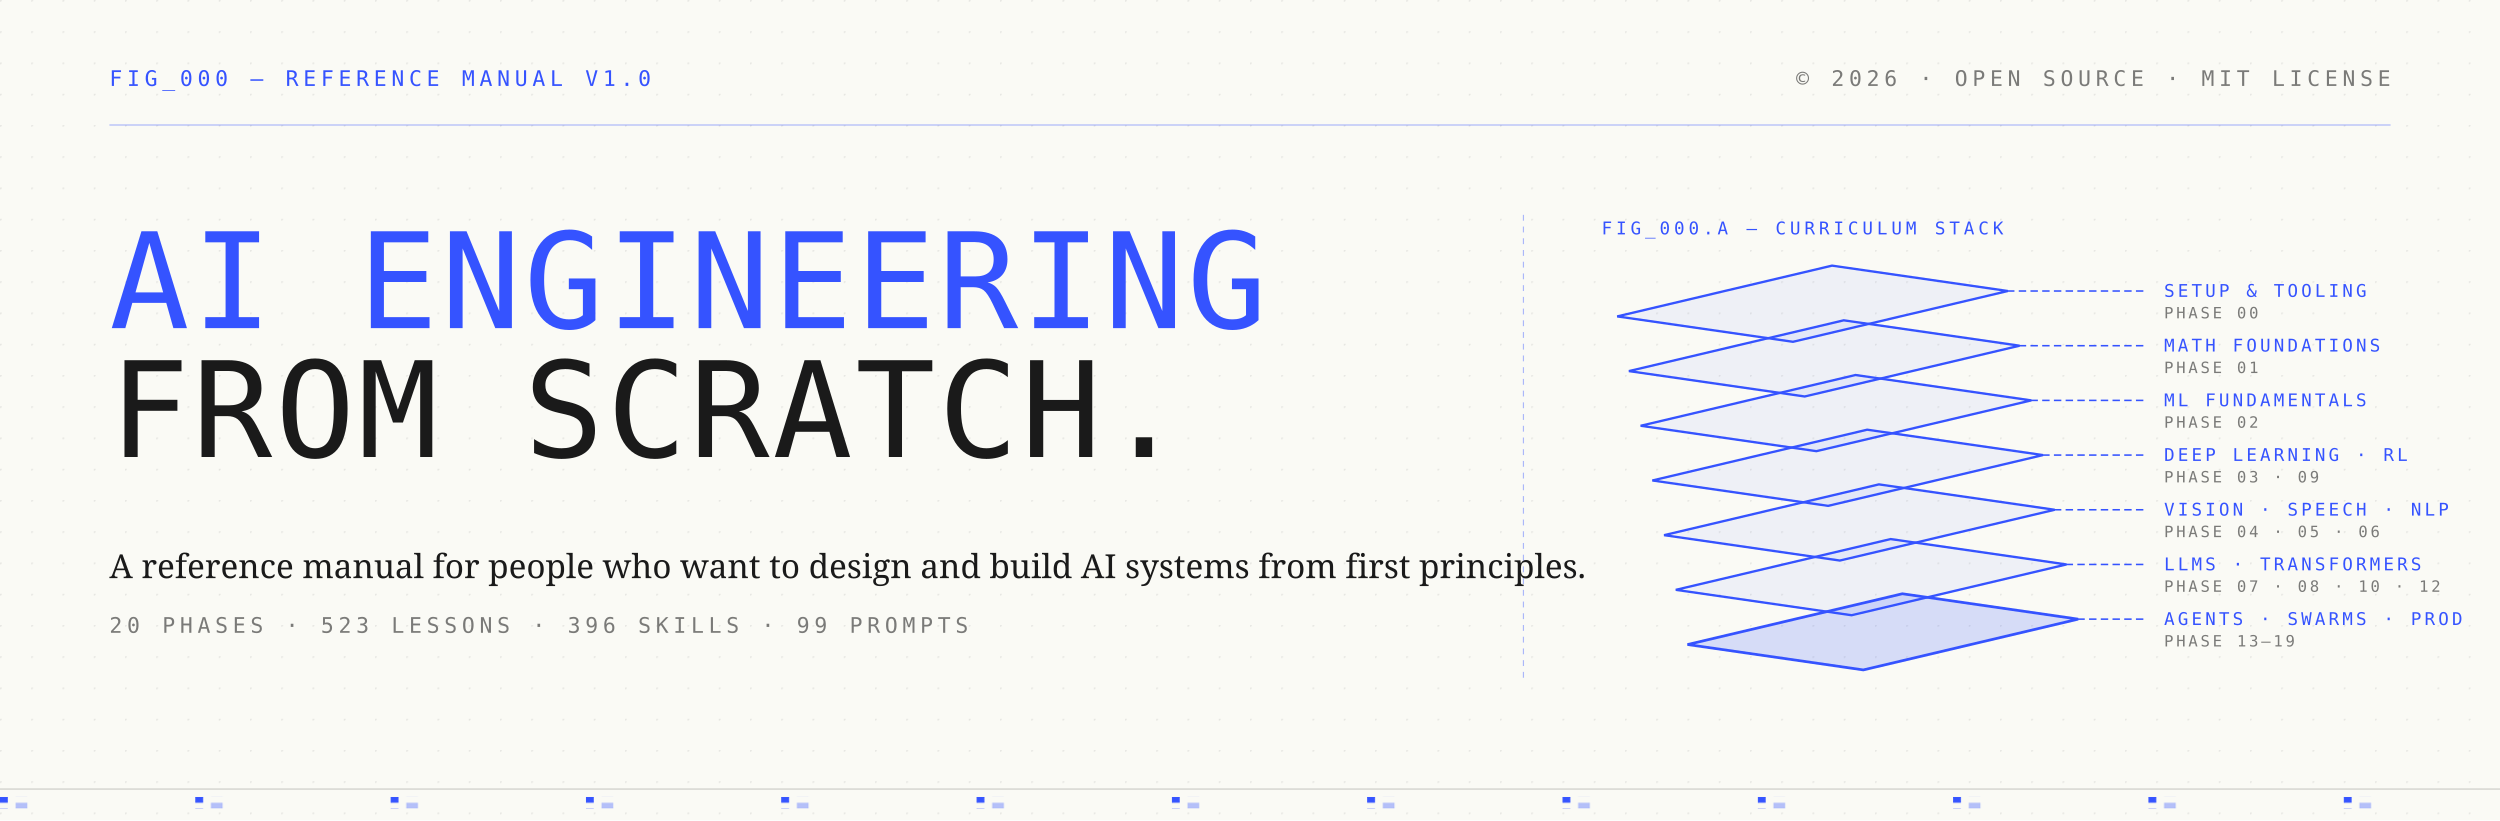
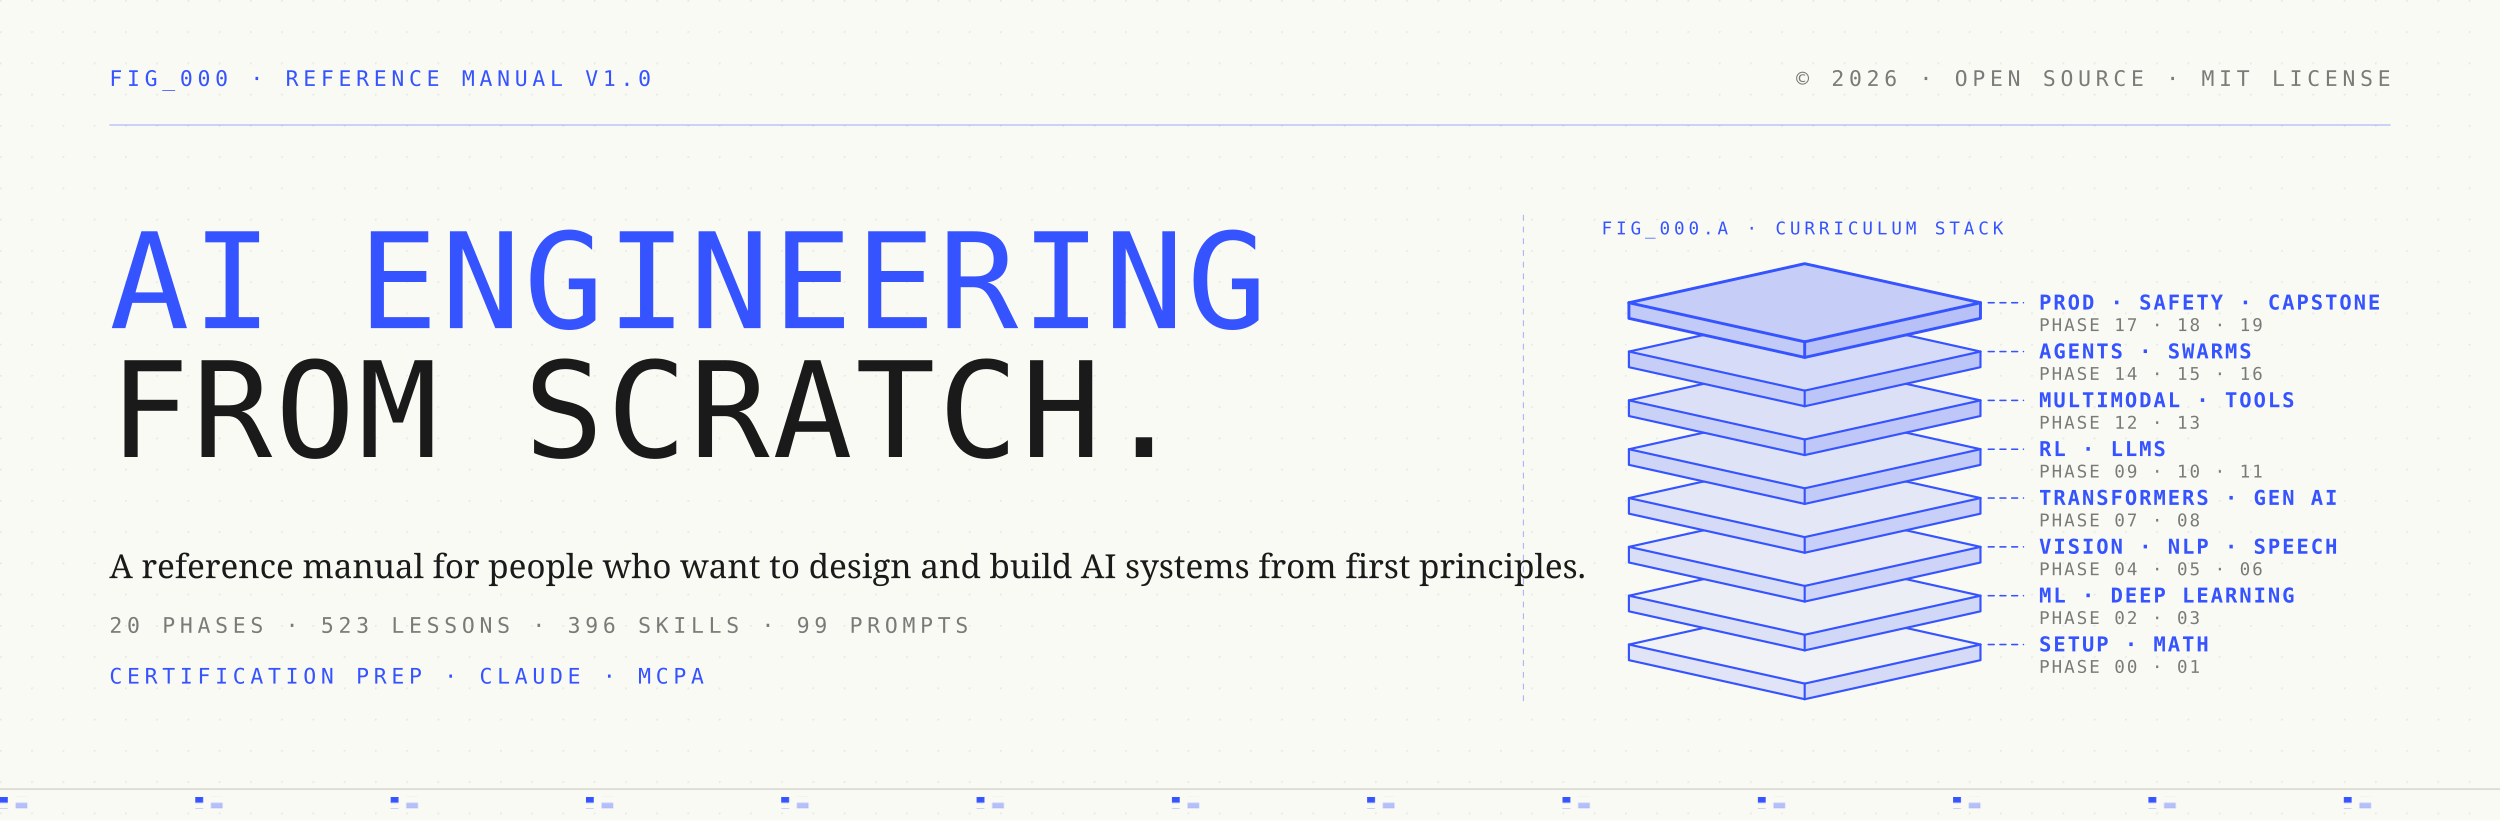
- <svg xmlns="http://www.w3.org/2000/svg" width="1280" height="420" viewBox="0 0 1280 420" role="img" aria-label="AI Engineering from Scratch — reference manual banner">
+ <svg xmlns="http://www.w3.org/2000/svg" width="1280" height="420" viewBox="0 0 1280 420" role="img" aria-label="AI Engineering from Scratch: a reference manual in 20 phases, stacked from setup and math up to production, safety, and capstones">
  <defs>
    <pattern id="paper" x="0" y="0" width="16" height="16" patternUnits="userSpaceOnUse">
      <circle cx="0" cy="0" r="1" fill="#1a1a1a" fill-opacity="0.08" />
    </pattern>
    <pattern id="paperRule" x="0" y="0" width="100" height="6" patternUnits="userSpaceOnUse">
      <rect width="4" height="3" fill="#3553ff" />
      <rect x="8" y="3" width="6" height="3" fill="#3553ff" fill-opacity="0.35" />
    </pattern>
    <style>
-       .face { fill: rgba(53, 83, 255, 0.06); }
-       .face-strong { fill: rgba(53, 83, 255, 0.18); }
-       .stroke-bp { stroke: #3553ff; fill: none; stroke-linejoin: miter; stroke-linecap: square; }
-       .mono { font-family: 'JetBrains Mono', ui-monospace, Consolas, monospace; }
-       .display { font-family: 'VT323', ui-monospace, monospace; font-weight: 400; }
+       .bp { stroke: #3553ff; fill: none; stroke-linejoin: round; stroke-linecap: round; }
+       .mono { font-family: 'JetBrains Mono', ui-monospace, SFMono-Regular, Menlo, Consolas, monospace; }
+       .display { font-family: 'VT323', ui-monospace, SFMono-Regular, Menlo, monospace; font-weight: 400; }
      .serif { font-family: 'Source Serif 4', Georgia, serif; }
    </style>
  </defs>
  <rect width="1280" height="420" fill="#fafaf5" />
  <rect width="1280" height="420" fill="url(#paper)" />
  <g class="mono" font-size="11" letter-spacing="2.4" fill="#3553ff">
-     <text x="56" y="44">FIG_000  —  REFERENCE MANUAL  V1.0</text>
+     <text x="56" y="44">FIG_000  ·  REFERENCE MANUAL  V1.0</text>
  </g>
  <g class="mono" font-size="11" letter-spacing="2.4" fill="#7a7a78" text-anchor="end">
    <text x="1224" y="44">© 2026  ·  OPEN SOURCE  ·  MIT LICENSE</text>
  </g>
  <line x1="56" y1="64" x2="1224" y2="64" stroke="#3553ff" stroke-width="0.6" stroke-opacity="0.4" />
  <g transform="translate(56, 110)">
    <text class="display" x="0" y="58" font-size="68" letter-spacing="1.5" fill="#3553ff">AI ENGINEERING</text>
    <text class="display" x="0" y="124" font-size="68" letter-spacing="1.5" fill="#1a1a1a">FROM SCRATCH.</text>
  </g>
  <g class="serif" font-size="17" fill="#1a1a1a">
    <text x="56" y="296">A reference manual for people who want to design and build AI systems from first principles.</text>
  </g>
  <g class="mono" font-size="11" letter-spacing="2.4" fill="#7a7a78">
    <text x="56" y="324">20 PHASES  ·  523 LESSONS  ·  396 SKILLS  ·  99 PROMPTS</text>
  </g>
-   <line x1="780" y1="110" x2="780" y2="350" stroke="#3553ff" stroke-width="0.6" stroke-opacity="0.4" stroke-dasharray="3 3" />
-   <g transform="translate(820, 130)">
-     <g class="mono" font-size="9" letter-spacing="2" fill="#3553ff">
-       <text x="0" y="-10">FIG_000.A  —  CURRICULUM STACK</text>
-     </g>
-     <g transform="translate(8, 32)">
-       <polygon class="face" points="0,0 110,-26 200,-13 90,13" />
-       <polygon class="stroke-bp" stroke-width="1.2" points="0,0 110,-26 200,-13 90,13" />
-     </g>
-     <g transform="translate(14, 60)">
-       <polygon class="face" points="0,0 110,-26 200,-13 90,13" />
-       <polygon class="stroke-bp" stroke-width="1.2" points="0,0 110,-26 200,-13 90,13" />
-     </g>
-     <g transform="translate(20, 88)">
-       <polygon class="face" points="0,0 110,-26 200,-13 90,13" />
-       <polygon class="stroke-bp" stroke-width="1.2" points="0,0 110,-26 200,-13 90,13" />
-     </g>
-     <g transform="translate(26, 116)">
-       <polygon class="face" points="0,0 110,-26 200,-13 90,13" />
-       <polygon class="stroke-bp" stroke-width="1.2" points="0,0 110,-26 200,-13 90,13" />
-     </g>
-     <g transform="translate(32, 144)">
-       <polygon class="face" points="0,0 110,-26 200,-13 90,13" />
-       <polygon class="stroke-bp" stroke-width="1.2" points="0,0 110,-26 200,-13 90,13" />
-     </g>
-     <g transform="translate(38, 172)">
-       <polygon class="face" points="0,0 110,-26 200,-13 90,13" />
-       <polygon class="stroke-bp" stroke-width="1.2" points="0,0 110,-26 200,-13 90,13" />
-     </g>
-     <g transform="translate(44, 200)">
-       <polygon class="face-strong" points="0,0 110,-26 200,-13 90,13" />
-       <polygon class="stroke-bp" stroke-width="1.4" points="0,0 110,-26 200,-13 90,13" />
-     </g>
-     <g class="stroke-bp" stroke-width="0.8" stroke-dasharray="3 3">
-       <line x1="208" y1="19" x2="278" y2="19" />
-       <line x1="214" y1="47" x2="278" y2="47" />
-       <line x1="220" y1="75" x2="278" y2="75" />
-       <line x1="226" y1="103" x2="278" y2="103" />
-       <line x1="232" y1="131" x2="278" y2="131" />
-       <line x1="238" y1="159" x2="278" y2="159" />
-       <line x1="244" y1="187" x2="278" y2="187" />
-     </g>
-     <g class="mono" font-size="9" letter-spacing="1.6" fill="#3553ff">
-       <text x="288" y="22">SETUP &amp; TOOLING</text>
-       <text x="288" y="50">MATH FOUNDATIONS</text>
-       <text x="288" y="78">ML FUNDAMENTALS</text>
-       <text x="288" y="106">DEEP LEARNING · RL</text>
-       <text x="288" y="134">VISION · SPEECH · NLP</text>
-       <text x="288" y="162">LLMS · TRANSFORMERS</text>
-       <text x="288" y="190">AGENTS · SWARMS · PROD</text>
-     </g>
-     <g class="mono" font-size="8" letter-spacing="1.4" fill="#7a7a78">
-       <text x="288" y="33">PHASE 00</text>
-       <text x="288" y="61">PHASE 01</text>
-       <text x="288" y="89">PHASE 02</text>
-       <text x="288" y="117">PHASE 03 · 09</text>
-       <text x="288" y="145">PHASE 04 · 05 · 06</text>
-       <text x="288" y="173">PHASE 07 · 08 · 10 · 12</text>
-       <text x="288" y="201">PHASE 13–19</text>
-     </g>
+   <g class="mono" font-size="11" letter-spacing="2.4" fill="#3553ff">
+     <text x="56" y="350">CERTIFICATION PREP  ·  CLAUDE  ·  MCPA</text>
+   </g>
+   <line x1="780" y1="110" x2="780" y2="362" stroke="#3553ff" stroke-width="0.6" stroke-opacity="0.4" stroke-dasharray="3 3" />
+   <g class="mono" font-size="9" letter-spacing="2" fill="#3553ff">
+     <text x="820" y="120">FIG_000.A  ·  CURRICULUM STACK</text>
+   </g>
+   <g>
+     <polygon points="834,330 924,310 1014,330 1014,338 924,358 834,338" fill="#fafaf5" />
+     <polygon points="834,330 924,310 1014,330 924,350" fill="#3553ff" fill-opacity="0.05" />
+     <polygon points="834,330 924,350 924,358 834,338" fill="#3553ff" fill-opacity="0.13" />
+     <polygon points="924,350 1014,330 1014,338 924,358" fill="#3553ff" fill-opacity="0.19" />
+     <polygon class="bp" points="834,330 924,310 1014,330 924,350" stroke-width="1.1" />
+     <polyline class="bp" points="834,330 834,338 924,358 1014,338 1014,330" stroke-width="1.1" />
+     <line class="bp" x1="924" y1="350" x2="924" y2="358" stroke-width="1.1" />
+   </g>
+   <g>
+     <polygon points="834,305 924,285 1014,305 1014,313 924,333 834,313" fill="#fafaf5" />
+     <polygon points="834,305 924,285 1014,305 924,325" fill="#3553ff" fill-opacity="0.07" />
+     <polygon points="834,305 924,325 924,333 834,313" fill="#3553ff" fill-opacity="0.15" />
+     <polygon points="924,325 1014,305 1014,313 924,333" fill="#3553ff" fill-opacity="0.21" />
+     <polygon class="bp" points="834,305 924,285 1014,305 924,325" stroke-width="1.1" />
+     <polyline class="bp" points="834,305 834,313 924,333 1014,313 1014,305" stroke-width="1.1" />
+     <line class="bp" x1="924" y1="325" x2="924" y2="333" stroke-width="1.1" />
+   </g>
+   <g>
+     <polygon points="834,280 924,260 1014,280 1014,288 924,308 834,288" fill="#fafaf5" />
+     <polygon points="834,280 924,260 1014,280 924,300" fill="#3553ff" fill-opacity="0.09" />
+     <polygon points="834,280 924,300 924,308 834,288" fill="#3553ff" fill-opacity="0.17" />
+     <polygon points="924,300 1014,280 1014,288 924,308" fill="#3553ff" fill-opacity="0.23" />
+     <polygon class="bp" points="834,280 924,260 1014,280 924,300" stroke-width="1.1" />
+     <polyline class="bp" points="834,280 834,288 924,308 1014,288 1014,280" stroke-width="1.1" />
+     <line class="bp" x1="924" y1="300" x2="924" y2="308" stroke-width="1.1" />
+   </g>
+   <g>
+     <polygon points="834,255 924,235 1014,255 1014,263 924,283 834,263" fill="#fafaf5" />
+     <polygon points="834,255 924,235 1014,255 924,275" fill="#3553ff" fill-opacity="0.11" />
+     <polygon points="834,255 924,275 924,283 834,263" fill="#3553ff" fill-opacity="0.19" />
+     <polygon points="924,275 1014,255 1014,263 924,283" fill="#3553ff" fill-opacity="0.25" />
+     <polygon class="bp" points="834,255 924,235 1014,255 924,275" stroke-width="1.1" />
+     <polyline class="bp" points="834,255 834,263 924,283 1014,263 1014,255" stroke-width="1.1" />
+     <line class="bp" x1="924" y1="275" x2="924" y2="283" stroke-width="1.1" />
+   </g>
+   <g>
+     <polygon points="834,230 924,210 1014,230 1014,238 924,258 834,238" fill="#fafaf5" />
+     <polygon points="834,230 924,210 1014,230 924,250" fill="#3553ff" fill-opacity="0.14" />
+     <polygon points="834,230 924,250 924,258 834,238" fill="#3553ff" fill-opacity="0.22" />
+     <polygon points="924,250 1014,230 1014,238 924,258" fill="#3553ff" fill-opacity="0.28" />
+     <polygon class="bp" points="834,230 924,210 1014,230 924,250" stroke-width="1.1" />
+     <polyline class="bp" points="834,230 834,238 924,258 1014,238 1014,230" stroke-width="1.1" />
+     <line class="bp" x1="924" y1="250" x2="924" y2="258" stroke-width="1.1" />
+   </g>
+   <g>
+     <polygon points="834,205 924,185 1014,205 1014,213 924,233 834,213" fill="#fafaf5" />
+     <polygon points="834,205 924,185 1014,205 924,225" fill="#3553ff" fill-opacity="0.16" />
+     <polygon points="834,205 924,225 924,233 834,213" fill="#3553ff" fill-opacity="0.24" />
+     <polygon points="924,225 1014,205 1014,213 924,233" fill="#3553ff" fill-opacity="0.30" />
+     <polygon class="bp" points="834,205 924,185 1014,205 924,225" stroke-width="1.1" />
+     <polyline class="bp" points="834,205 834,213 924,233 1014,213 1014,205" stroke-width="1.1" />
+     <line class="bp" x1="924" y1="225" x2="924" y2="233" stroke-width="1.1" />
+   </g>
+   <g>
+     <polygon points="834,180 924,160 1014,180 1014,188 924,208 834,188" fill="#fafaf5" />
+     <polygon points="834,180 924,160 1014,180 924,200" fill="#3553ff" fill-opacity="0.18" />
+     <polygon points="834,180 924,200 924,208 834,188" fill="#3553ff" fill-opacity="0.26" />
+     <polygon points="924,200 1014,180 1014,188 924,208" fill="#3553ff" fill-opacity="0.32" />
+     <polygon class="bp" points="834,180 924,160 1014,180 924,200" stroke-width="1.1" />
+     <polyline class="bp" points="834,180 834,188 924,208 1014,188 1014,180" stroke-width="1.1" />
+     <line class="bp" x1="924" y1="200" x2="924" y2="208" stroke-width="1.1" />
+   </g>
+   <g>
+     <polygon points="834,155 924,135 1014,155 1014,163 924,183 834,163" fill="#fafaf5" />
+     <polygon points="834,155 924,135 1014,155 924,175" fill="#3553ff" fill-opacity="0.26" />
+     <polygon points="834,155 924,175 924,183 834,163" fill="#3553ff" fill-opacity="0.28" />
+     <polygon points="924,175 1014,155 1014,163 924,183" fill="#3553ff" fill-opacity="0.34" />
+     <polygon class="bp" points="834,155 924,135 1014,155 924,175" stroke-width="1.5" />
+     <polyline class="bp" points="834,155 834,163 924,183 1014,163 1014,155" stroke-width="1.5" />
+     <line class="bp" x1="924" y1="175" x2="924" y2="183" stroke-width="1.5" />
+   </g>
+   <g class="bp" stroke-width="0.8" stroke-dasharray="3 3">
+     <line x1="1018" y1="330" x2="1036" y2="330" />
+     <line x1="1018" y1="305" x2="1036" y2="305" />
+     <line x1="1018" y1="280" x2="1036" y2="280" />
+     <line x1="1018" y1="255" x2="1036" y2="255" />
+     <line x1="1018" y1="230" x2="1036" y2="230" />
+     <line x1="1018" y1="205" x2="1036" y2="205" />
+     <line x1="1018" y1="180" x2="1036" y2="180" />
+     <line x1="1018" y1="155" x2="1036" y2="155" />
+   </g>
+   <g class="mono" font-size="10.5" letter-spacing="1" fill="#3553ff" font-weight="600">
+     <text x="1044" y="333.5">SETUP · MATH</text>
+     <text x="1044" y="308.5">ML · DEEP LEARNING</text>
+     <text x="1044" y="283.5">VISION · NLP · SPEECH</text>
+     <text x="1044" y="258.5">TRANSFORMERS · GEN AI</text>
+     <text x="1044" y="233.5">RL · LLMS</text>
+     <text x="1044" y="208.5">MULTIMODAL · TOOLS</text>
+     <text x="1044" y="183.5">AGENTS · SWARMS</text>
+     <text x="1044" y="158.5">PROD · SAFETY · CAPSTONE</text>
+   </g>
+   <g class="mono" font-size="9" letter-spacing="1" fill="#7a7a78">
+     <text x="1044" y="344.5">PHASE 00 · 01</text>
+     <text x="1044" y="319.5">PHASE 02 · 03</text>
+     <text x="1044" y="294.5">PHASE 04 · 05 · 06</text>
+     <text x="1044" y="269.5">PHASE 07 · 08</text>
+     <text x="1044" y="244.5">PHASE 09 · 10 · 11</text>
+     <text x="1044" y="219.5">PHASE 12 · 13</text>
+     <text x="1044" y="194.5">PHASE 14 · 15 · 16</text>
+     <text x="1044" y="169.5">PHASE 17 · 18 · 19</text>
  </g>
  <rect x="0" y="408" width="1280" height="6" fill="url(#paperRule)" />
  <line x1="0" y1="404" x2="1280" y2="404" stroke="#1a1a1a" stroke-opacity="0.16" stroke-width="0.8" />
</svg>
